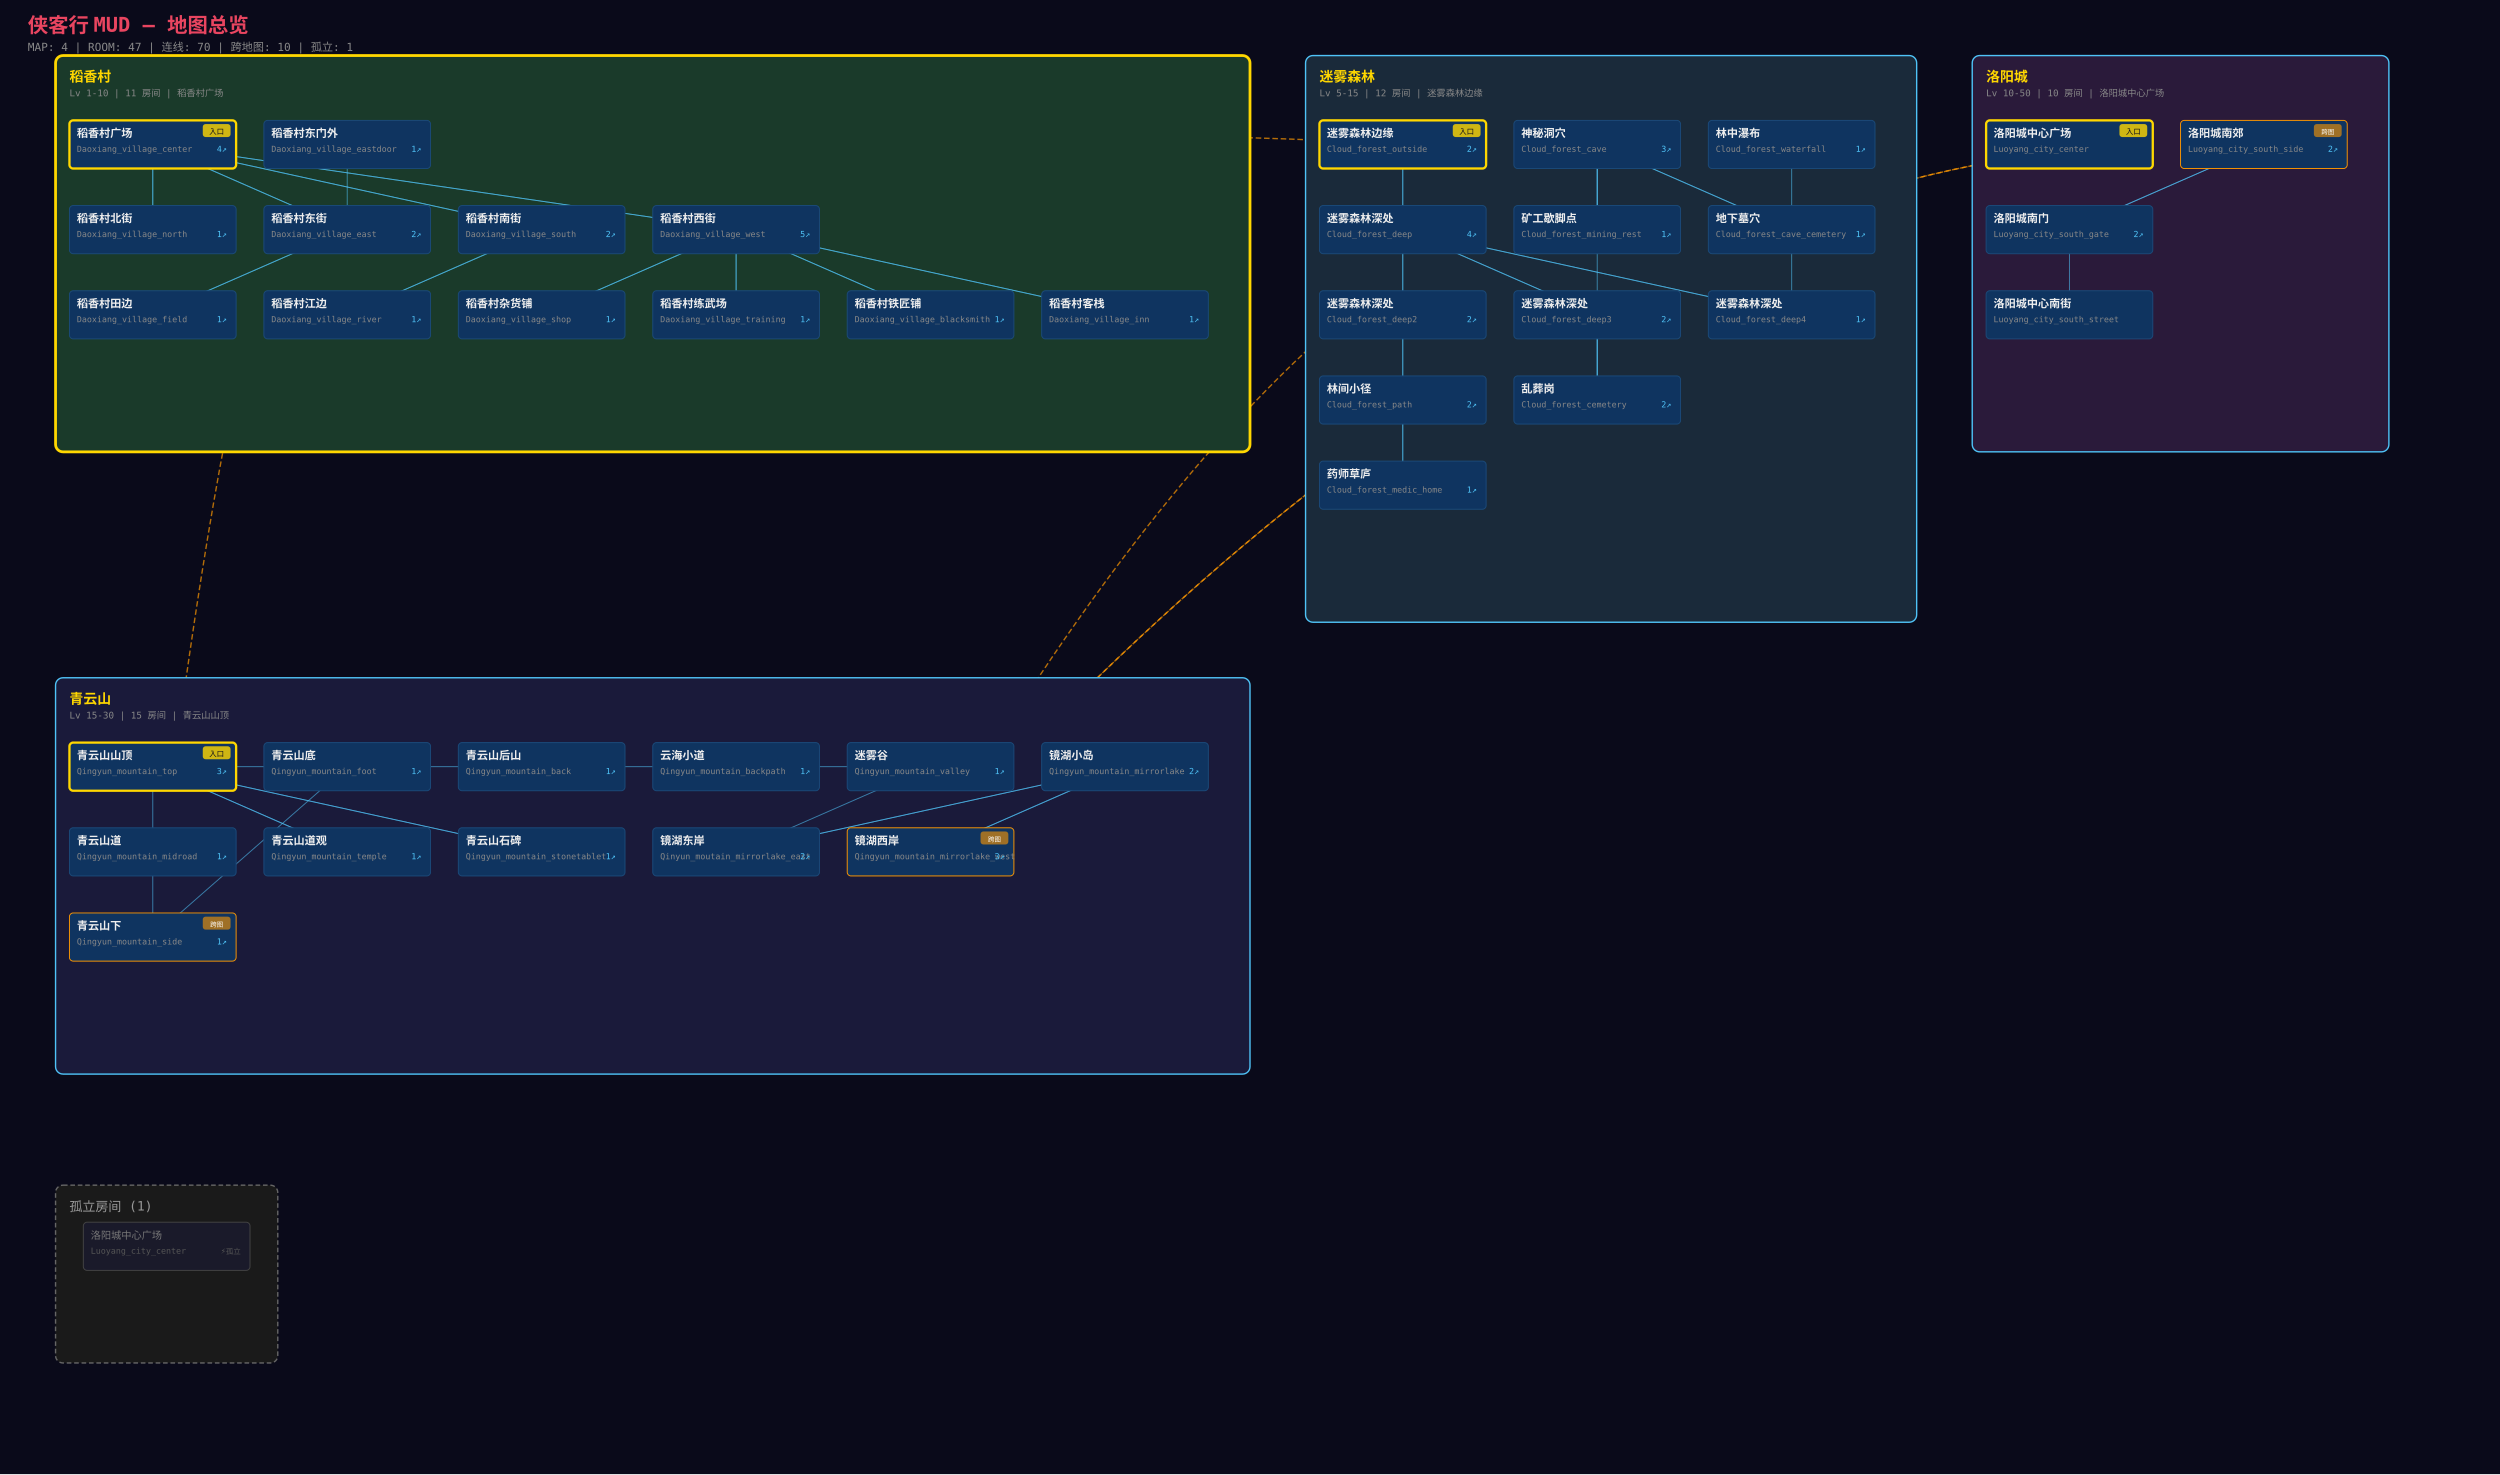
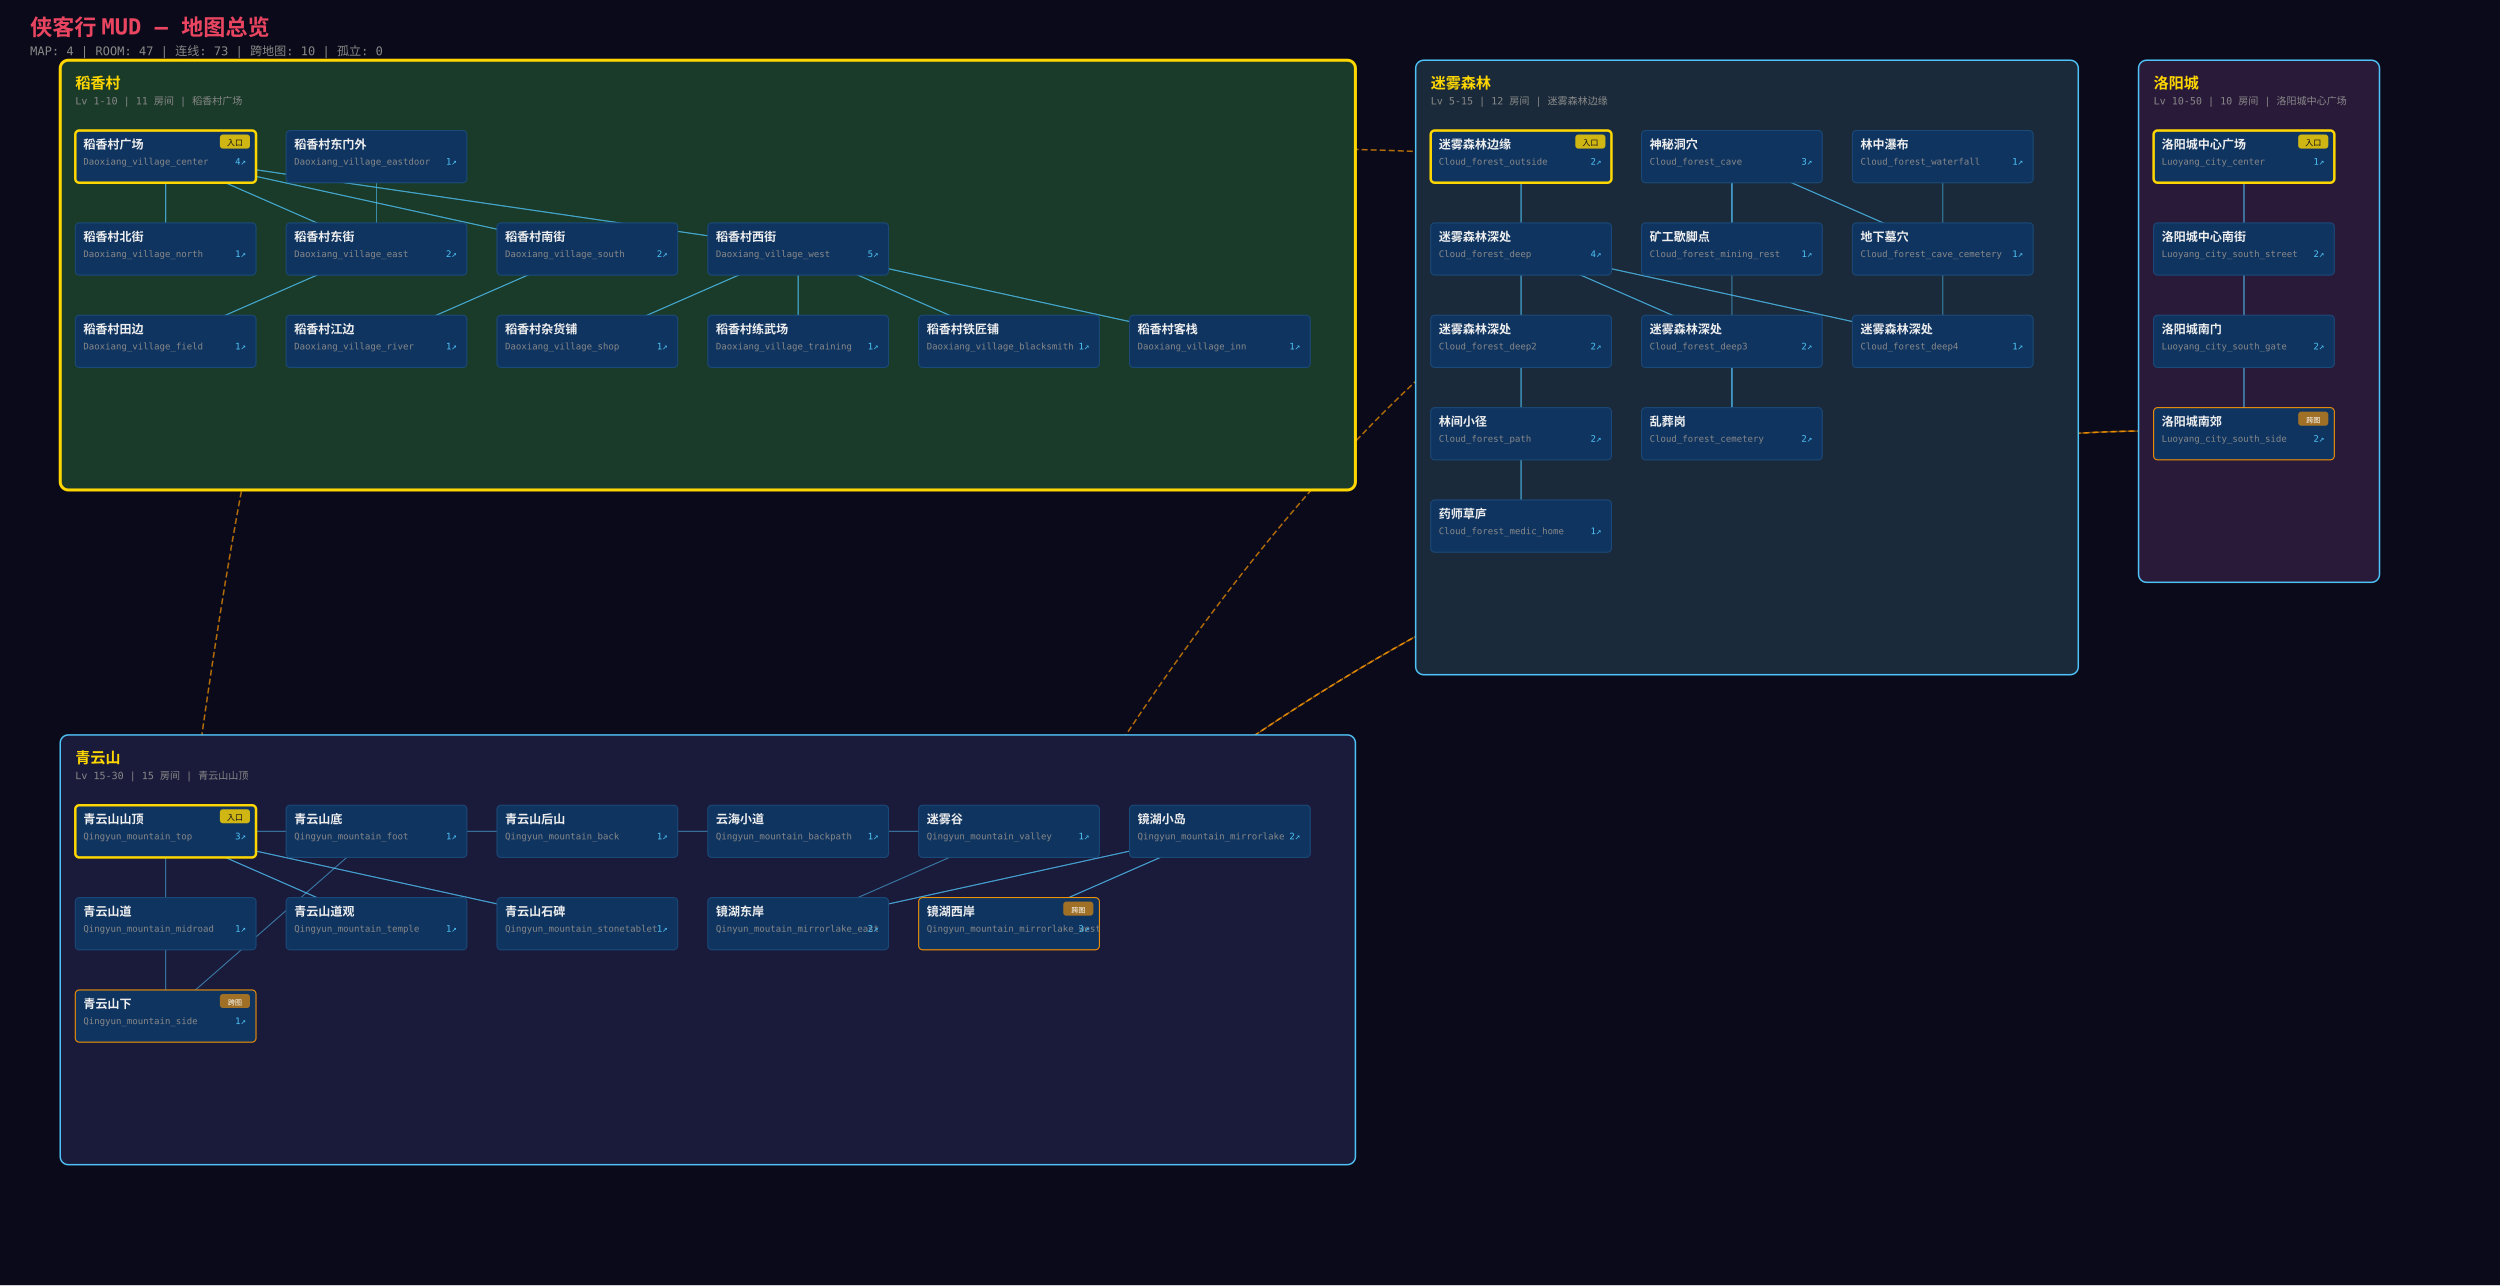
- <svg xmlns="http://www.w3.org/2000/svg" viewBox="0 0 2700 1592" width="2700" height="1592">
+ <svg xmlns="http://www.w3.org/2000/svg" viewBox="0 0 2490 1280" width="2490" height="1280">
  <defs>
    <marker id="arrow-green" markerWidth="8" markerHeight="6" refX="8" refY="3" orient="auto">
      <polygon points="0 0, 8 3, 0 6" fill="#4fc3f7" />
    </marker>
    <marker id="arrow-orange" markerWidth="8" markerHeight="6" refX="8" refY="3" orient="auto">
      <polygon points="0 0, 8 3, 0 6" fill="#ff9800" />
    </marker>
  </defs>
-   <rect width="2700" height="1592" fill="#0a0a1a" />
+   <rect width="2490" height="1280" fill="#0a0a1a" />
  <text x="30" y="35" font-size="22" font-weight="bold" fill="#e94560" font-family="monospace">侠客行 MUD — 地图总览</text>
-   <text x="30" y="55" font-size="12" fill="#888" font-family="monospace">MAP: 4 | ROOM: 47 | 连线: 70 | 跨地图: 10 | 孤立: 1</text>
+   <text x="30" y="55" font-size="12" fill="#888" font-family="monospace">MAP: 4 | ROOM: 47 | 连线: 73 | 跨地图: 10 | 孤立: 0</text>
  <path d="M1515,156 Q840,116 165,248" fill="none" stroke="#ff9800" stroke-width="1.5" stroke-dasharray="6,3" marker-end="url(#arrow-orange)" opacity="0.7" />
  <path d="M165,1012 Q270,116 375,156" fill="none" stroke="#ff9800" stroke-width="1.5" stroke-dasharray="6,3" marker-end="url(#arrow-orange)" opacity="0.7" />
  <path d="M1005,920 Q1470,116 1935,156" fill="none" stroke="#ff9800" stroke-width="1.5" stroke-dasharray="6,3" marker-end="url(#arrow-orange)" opacity="0.7" />
-   <path d="M1005,920 Q1725,116 2445,156" fill="none" stroke="#ff9800" stroke-width="1.5" stroke-dasharray="6,3" marker-end="url(#arrow-orange)" opacity="0.7" />
-   <path d="M2445,156 Q1725,116 1005,920" fill="none" stroke="#ff9800" stroke-width="1.5" stroke-dasharray="6,3" marker-end="url(#arrow-orange)" opacity="0.7" />
+   <path d="M1005,920 Q1620,392 2235,432" fill="none" stroke="#ff9800" stroke-width="1.5" stroke-dasharray="6,3" marker-end="url(#arrow-orange)" opacity="0.7" />
+   <path d="M2235,432 Q1620,392 1005,920" fill="none" stroke="#ff9800" stroke-width="1.5" stroke-dasharray="6,3" marker-end="url(#arrow-orange)" opacity="0.7" />
  <rect x="60" y="60" width="1290" height="428" rx="8" fill="#1a3a2a" stroke="#ffd700" stroke-width="3" />
  <text x="75" y="88" font-size="15" font-weight="bold" fill="#ffd700" font-family="monospace">稻香村</text>
  <text x="75" y="104" font-size="10" fill="#888" font-family="monospace">Lv 1-10 | 11 房间 | 稻香村广场</text>
  <line x1="165" y1="156" x2="165" y2="248" stroke="#4fc3f7" stroke-width="1" marker-end="url(#arrow-green)" opacity="0.6" />
  <line x1="165" y1="156" x2="375" y2="248" stroke="#4fc3f7" stroke-width="1" marker-end="url(#arrow-green)" opacity="0.6" />
  <line x1="165" y1="156" x2="585" y2="248" stroke="#4fc3f7" stroke-width="1" marker-end="url(#arrow-green)" opacity="0.6" />
  <line x1="165" y1="156" x2="795" y2="248" stroke="#4fc3f7" stroke-width="1" marker-end="url(#arrow-green)" opacity="0.6" />
  <line x1="165" y1="248" x2="165" y2="156" stroke="#4fc3f7" stroke-width="1" marker-end="url(#arrow-green)" opacity="0.6" />
  <line x1="375" y1="248" x2="165" y2="340" stroke="#4fc3f7" stroke-width="1" marker-end="url(#arrow-green)" opacity="0.6" />
  <line x1="375" y1="248" x2="165" y2="156" stroke="#4fc3f7" stroke-width="1" marker-end="url(#arrow-green)" opacity="0.6" />
  <line x1="585" y1="248" x2="165" y2="156" stroke="#4fc3f7" stroke-width="1" marker-end="url(#arrow-green)" opacity="0.6" />
  <line x1="585" y1="248" x2="375" y2="340" stroke="#4fc3f7" stroke-width="1" marker-end="url(#arrow-green)" opacity="0.6" />
  <line x1="795" y1="248" x2="585" y2="340" stroke="#4fc3f7" stroke-width="1" marker-end="url(#arrow-green)" opacity="0.6" />
  <line x1="795" y1="248" x2="165" y2="156" stroke="#4fc3f7" stroke-width="1" marker-end="url(#arrow-green)" opacity="0.6" />
  <line x1="795" y1="248" x2="795" y2="340" stroke="#4fc3f7" stroke-width="1" marker-end="url(#arrow-green)" opacity="0.6" />
  <line x1="795" y1="248" x2="1005" y2="340" stroke="#4fc3f7" stroke-width="1" marker-end="url(#arrow-green)" opacity="0.6" />
  <line x1="795" y1="248" x2="1215" y2="340" stroke="#4fc3f7" stroke-width="1" marker-end="url(#arrow-green)" opacity="0.6" />
  <line x1="1215" y1="340" x2="795" y2="248" stroke="#4fc3f7" stroke-width="1" marker-end="url(#arrow-green)" opacity="0.6" />
  <line x1="1005" y1="340" x2="795" y2="248" stroke="#4fc3f7" stroke-width="1" marker-end="url(#arrow-green)" opacity="0.6" />
  <line x1="585" y1="340" x2="795" y2="248" stroke="#4fc3f7" stroke-width="1" marker-end="url(#arrow-green)" opacity="0.6" />
  <line x1="795" y1="340" x2="795" y2="248" stroke="#4fc3f7" stroke-width="1" marker-end="url(#arrow-green)" opacity="0.6" />
  <line x1="375" y1="340" x2="585" y2="248" stroke="#4fc3f7" stroke-width="1" marker-end="url(#arrow-green)" opacity="0.6" />
  <line x1="165" y1="340" x2="375" y2="248" stroke="#4fc3f7" stroke-width="1" marker-end="url(#arrow-green)" opacity="0.6" />
  <line x1="375" y1="156" x2="375" y2="248" stroke="#4fc3f7" stroke-width="1" marker-end="url(#arrow-green)" opacity="0.6" />
  <rect x="75" y="130" width="180" height="52" rx="4" fill="#0f3460" stroke="#ffd700" stroke-width="2.5" />
  <text x="83" y="148" font-size="12" fill="#eee" font-family="monospace" font-weight="bold">稻香村广场</text>
  <text x="83" y="164" font-size="9" fill="#888" font-family="monospace">Daoxiang_village_center</text>
  <text x="245" y="164" font-size="9" fill="#4fc3f7" font-family="monospace" text-anchor="end">4↗</text>
  <rect x="219" y="134" width="30" height="14" rx="3" fill="#ffd700" opacity="0.8" />
  <text x="234" y="145" font-size="8" fill="#0a0a1a" font-family="monospace" text-anchor="middle">入口</text>
  <rect x="285" y="130" width="180" height="52" rx="4" fill="#0f3460" stroke="#1a4a7a" stroke-width="1" />
  <text x="293" y="148" font-size="12" fill="#eee" font-family="monospace" font-weight="bold">稻香村东门外</text>
  <text x="293" y="164" font-size="9" fill="#888" font-family="monospace">Daoxiang_village_eastdoor</text>
  <text x="455" y="164" font-size="9" fill="#4fc3f7" font-family="monospace" text-anchor="end">1↗</text>
  <rect x="75" y="222" width="180" height="52" rx="4" fill="#0f3460" stroke="#1a4a7a" stroke-width="1" />
  <text x="83" y="240" font-size="12" fill="#eee" font-family="monospace" font-weight="bold">稻香村北街</text>
  <text x="83" y="256" font-size="9" fill="#888" font-family="monospace">Daoxiang_village_north</text>
  <text x="245" y="256" font-size="9" fill="#4fc3f7" font-family="monospace" text-anchor="end">1↗</text>
  <rect x="285" y="222" width="180" height="52" rx="4" fill="#0f3460" stroke="#1a4a7a" stroke-width="1" />
  <text x="293" y="240" font-size="12" fill="#eee" font-family="monospace" font-weight="bold">稻香村东街</text>
  <text x="293" y="256" font-size="9" fill="#888" font-family="monospace">Daoxiang_village_east</text>
  <text x="455" y="256" font-size="9" fill="#4fc3f7" font-family="monospace" text-anchor="end">2↗</text>
  <rect x="495" y="222" width="180" height="52" rx="4" fill="#0f3460" stroke="#1a4a7a" stroke-width="1" />
  <text x="503" y="240" font-size="12" fill="#eee" font-family="monospace" font-weight="bold">稻香村南街</text>
  <text x="503" y="256" font-size="9" fill="#888" font-family="monospace">Daoxiang_village_south</text>
  <text x="665" y="256" font-size="9" fill="#4fc3f7" font-family="monospace" text-anchor="end">2↗</text>
  <rect x="705" y="222" width="180" height="52" rx="4" fill="#0f3460" stroke="#1a4a7a" stroke-width="1" />
  <text x="713" y="240" font-size="12" fill="#eee" font-family="monospace" font-weight="bold">稻香村西街</text>
  <text x="713" y="256" font-size="9" fill="#888" font-family="monospace">Daoxiang_village_west</text>
  <text x="875" y="256" font-size="9" fill="#4fc3f7" font-family="monospace" text-anchor="end">5↗</text>
  <rect x="75" y="314" width="180" height="52" rx="4" fill="#0f3460" stroke="#1a4a7a" stroke-width="1" />
  <text x="83" y="332" font-size="12" fill="#eee" font-family="monospace" font-weight="bold">稻香村田边</text>
  <text x="83" y="348" font-size="9" fill="#888" font-family="monospace">Daoxiang_village_field</text>
  <text x="245" y="348" font-size="9" fill="#4fc3f7" font-family="monospace" text-anchor="end">1↗</text>
  <rect x="285" y="314" width="180" height="52" rx="4" fill="#0f3460" stroke="#1a4a7a" stroke-width="1" />
  <text x="293" y="332" font-size="12" fill="#eee" font-family="monospace" font-weight="bold">稻香村江边</text>
  <text x="293" y="348" font-size="9" fill="#888" font-family="monospace">Daoxiang_village_river</text>
  <text x="455" y="348" font-size="9" fill="#4fc3f7" font-family="monospace" text-anchor="end">1↗</text>
  <rect x="495" y="314" width="180" height="52" rx="4" fill="#0f3460" stroke="#1a4a7a" stroke-width="1" />
  <text x="503" y="332" font-size="12" fill="#eee" font-family="monospace" font-weight="bold">稻香村杂货铺</text>
  <text x="503" y="348" font-size="9" fill="#888" font-family="monospace">Daoxiang_village_shop</text>
  <text x="665" y="348" font-size="9" fill="#4fc3f7" font-family="monospace" text-anchor="end">1↗</text>
  <rect x="705" y="314" width="180" height="52" rx="4" fill="#0f3460" stroke="#1a4a7a" stroke-width="1" />
  <text x="713" y="332" font-size="12" fill="#eee" font-family="monospace" font-weight="bold">稻香村练武场</text>
  <text x="713" y="348" font-size="9" fill="#888" font-family="monospace">Daoxiang_village_training</text>
  <text x="875" y="348" font-size="9" fill="#4fc3f7" font-family="monospace" text-anchor="end">1↗</text>
  <rect x="915" y="314" width="180" height="52" rx="4" fill="#0f3460" stroke="#1a4a7a" stroke-width="1" />
  <text x="923" y="332" font-size="12" fill="#eee" font-family="monospace" font-weight="bold">稻香村铁匠铺</text>
  <text x="923" y="348" font-size="9" fill="#888" font-family="monospace">Daoxiang_village_blacksmith</text>
  <text x="1085" y="348" font-size="9" fill="#4fc3f7" font-family="monospace" text-anchor="end">1↗</text>
  <rect x="1125" y="314" width="180" height="52" rx="4" fill="#0f3460" stroke="#1a4a7a" stroke-width="1" />
  <text x="1133" y="332" font-size="12" fill="#eee" font-family="monospace" font-weight="bold">稻香村客栈</text>
  <text x="1133" y="348" font-size="9" fill="#888" font-family="monospace">Daoxiang_village_inn</text>
  <text x="1295" y="348" font-size="9" fill="#4fc3f7" font-family="monospace" text-anchor="end">1↗</text>
  <rect x="1410" y="60" width="660" height="612" rx="8" fill="#1a2a3a" stroke="#4fc3f7" stroke-width="1.5" />
  <text x="1425" y="88" font-size="15" font-weight="bold" fill="#ffd700" font-family="monospace">迷雾森林</text>
  <text x="1425" y="104" font-size="10" fill="#888" font-family="monospace">Lv 5-15 | 12 房间 | 迷雾森林边缘</text>
  <line x1="1515" y1="156" x2="1515" y2="248" stroke="#4fc3f7" stroke-width="1" marker-end="url(#arrow-green)" opacity="0.6" />
  <line x1="1515" y1="248" x2="1515" y2="156" stroke="#4fc3f7" stroke-width="1" marker-end="url(#arrow-green)" opacity="0.6" />
  <line x1="1515" y1="248" x2="1515" y2="340" stroke="#4fc3f7" stroke-width="1" marker-end="url(#arrow-green)" opacity="0.6" />
  <line x1="1515" y1="248" x2="1725" y2="340" stroke="#4fc3f7" stroke-width="1" marker-end="url(#arrow-green)" opacity="0.6" />
  <line x1="1515" y1="248" x2="1935" y2="340" stroke="#4fc3f7" stroke-width="1" marker-end="url(#arrow-green)" opacity="0.6" />
  <line x1="1515" y1="340" x2="1515" y2="248" stroke="#4fc3f7" stroke-width="1" marker-end="url(#arrow-green)" opacity="0.6" />
  <line x1="1515" y1="340" x2="1515" y2="432" stroke="#4fc3f7" stroke-width="1" marker-end="url(#arrow-green)" opacity="0.6" />
  <line x1="1515" y1="432" x2="1515" y2="340" stroke="#4fc3f7" stroke-width="1" marker-end="url(#arrow-green)" opacity="0.6" />
  <line x1="1515" y1="432" x2="1515" y2="524" stroke="#4fc3f7" stroke-width="1" marker-end="url(#arrow-green)" opacity="0.6" />
  <line x1="1515" y1="524" x2="1515" y2="432" stroke="#4fc3f7" stroke-width="1" marker-end="url(#arrow-green)" opacity="0.6" />
  <line x1="1725" y1="340" x2="1515" y2="248" stroke="#4fc3f7" stroke-width="1" marker-end="url(#arrow-green)" opacity="0.6" />
  <line x1="1725" y1="340" x2="1725" y2="432" stroke="#4fc3f7" stroke-width="1" marker-end="url(#arrow-green)" opacity="0.6" />
  <line x1="1725" y1="432" x2="1725" y2="340" stroke="#4fc3f7" stroke-width="1" marker-end="url(#arrow-green)" opacity="0.6" />
  <line x1="1725" y1="432" x2="1725" y2="432" stroke="#4fc3f7" stroke-width="1" marker-end="url(#arrow-green)" opacity="0.6" />
  <line x1="1725" y1="156" x2="1725" y2="432" stroke="#4fc3f7" stroke-width="1" marker-end="url(#arrow-green)" opacity="0.6" />
  <line x1="1725" y1="156" x2="1725" y2="248" stroke="#4fc3f7" stroke-width="1" marker-end="url(#arrow-green)" opacity="0.6" />
  <line x1="1725" y1="156" x2="1935" y2="248" stroke="#4fc3f7" stroke-width="1" marker-end="url(#arrow-green)" opacity="0.6" />
  <line x1="1725" y1="248" x2="1725" y2="156" stroke="#4fc3f7" stroke-width="1" marker-end="url(#arrow-green)" opacity="0.6" />
  <line x1="1935" y1="248" x2="1725" y2="156" stroke="#4fc3f7" stroke-width="1" marker-end="url(#arrow-green)" opacity="0.6" />
  <line x1="1935" y1="340" x2="1515" y2="248" stroke="#4fc3f7" stroke-width="1" marker-end="url(#arrow-green)" opacity="0.6" />
  <line x1="1935" y1="156" x2="1935" y2="340" stroke="#4fc3f7" stroke-width="1" marker-end="url(#arrow-green)" opacity="0.6" />
  <rect x="1425" y="130" width="180" height="52" rx="4" fill="#0f3460" stroke="#ffd700" stroke-width="2.5" />
  <text x="1433" y="148" font-size="12" fill="#eee" font-family="monospace" font-weight="bold">迷雾森林边缘</text>
  <text x="1433" y="164" font-size="9" fill="#888" font-family="monospace">Cloud_forest_outside</text>
  <text x="1595" y="164" font-size="9" fill="#4fc3f7" font-family="monospace" text-anchor="end">2↗</text>
  <rect x="1569" y="134" width="30" height="14" rx="3" fill="#ffd700" opacity="0.8" />
  <text x="1584" y="145" font-size="8" fill="#0a0a1a" font-family="monospace" text-anchor="middle">入口</text>
  <rect x="1635" y="130" width="180" height="52" rx="4" fill="#0f3460" stroke="#1a4a7a" stroke-width="1" />
  <text x="1643" y="148" font-size="12" fill="#eee" font-family="monospace" font-weight="bold">神秘洞穴</text>
  <text x="1643" y="164" font-size="9" fill="#888" font-family="monospace">Cloud_forest_cave</text>
  <text x="1805" y="164" font-size="9" fill="#4fc3f7" font-family="monospace" text-anchor="end">3↗</text>
  <rect x="1845" y="130" width="180" height="52" rx="4" fill="#0f3460" stroke="#1a4a7a" stroke-width="1" />
  <text x="1853" y="148" font-size="12" fill="#eee" font-family="monospace" font-weight="bold">林中瀑布</text>
  <text x="1853" y="164" font-size="9" fill="#888" font-family="monospace">Cloud_forest_waterfall</text>
  <text x="2015" y="164" font-size="9" fill="#4fc3f7" font-family="monospace" text-anchor="end">1↗</text>
  <rect x="1425" y="222" width="180" height="52" rx="4" fill="#0f3460" stroke="#1a4a7a" stroke-width="1" />
  <text x="1433" y="240" font-size="12" fill="#eee" font-family="monospace" font-weight="bold">迷雾森林深处</text>
  <text x="1433" y="256" font-size="9" fill="#888" font-family="monospace">Cloud_forest_deep</text>
  <text x="1595" y="256" font-size="9" fill="#4fc3f7" font-family="monospace" text-anchor="end">4↗</text>
  <rect x="1635" y="222" width="180" height="52" rx="4" fill="#0f3460" stroke="#1a4a7a" stroke-width="1" />
  <text x="1643" y="240" font-size="12" fill="#eee" font-family="monospace" font-weight="bold">矿工歇脚点</text>
  <text x="1643" y="256" font-size="9" fill="#888" font-family="monospace">Cloud_forest_mining_rest</text>
  <text x="1805" y="256" font-size="9" fill="#4fc3f7" font-family="monospace" text-anchor="end">1↗</text>
  <rect x="1845" y="222" width="180" height="52" rx="4" fill="#0f3460" stroke="#1a4a7a" stroke-width="1" />
  <text x="1853" y="240" font-size="12" fill="#eee" font-family="monospace" font-weight="bold">地下墓穴</text>
  <text x="1853" y="256" font-size="9" fill="#888" font-family="monospace">Cloud_forest_cave_cemetery</text>
  <text x="2015" y="256" font-size="9" fill="#4fc3f7" font-family="monospace" text-anchor="end">1↗</text>
  <rect x="1425" y="314" width="180" height="52" rx="4" fill="#0f3460" stroke="#1a4a7a" stroke-width="1" />
  <text x="1433" y="332" font-size="12" fill="#eee" font-family="monospace" font-weight="bold">迷雾森林深处</text>
  <text x="1433" y="348" font-size="9" fill="#888" font-family="monospace">Cloud_forest_deep2</text>
  <text x="1595" y="348" font-size="9" fill="#4fc3f7" font-family="monospace" text-anchor="end">2↗</text>
  <rect x="1635" y="314" width="180" height="52" rx="4" fill="#0f3460" stroke="#1a4a7a" stroke-width="1" />
  <text x="1643" y="332" font-size="12" fill="#eee" font-family="monospace" font-weight="bold">迷雾森林深处</text>
  <text x="1643" y="348" font-size="9" fill="#888" font-family="monospace">Cloud_forest_deep3</text>
  <text x="1805" y="348" font-size="9" fill="#4fc3f7" font-family="monospace" text-anchor="end">2↗</text>
  <rect x="1845" y="314" width="180" height="52" rx="4" fill="#0f3460" stroke="#1a4a7a" stroke-width="1" />
  <text x="1853" y="332" font-size="12" fill="#eee" font-family="monospace" font-weight="bold">迷雾森林深处</text>
  <text x="1853" y="348" font-size="9" fill="#888" font-family="monospace">Cloud_forest_deep4</text>
  <text x="2015" y="348" font-size="9" fill="#4fc3f7" font-family="monospace" text-anchor="end">1↗</text>
  <rect x="1425" y="406" width="180" height="52" rx="4" fill="#0f3460" stroke="#1a4a7a" stroke-width="1" />
  <text x="1433" y="424" font-size="12" fill="#eee" font-family="monospace" font-weight="bold">林间小径</text>
  <text x="1433" y="440" font-size="9" fill="#888" font-family="monospace">Cloud_forest_path</text>
  <text x="1595" y="440" font-size="9" fill="#4fc3f7" font-family="monospace" text-anchor="end">2↗</text>
  <rect x="1635" y="406" width="180" height="52" rx="4" fill="#0f3460" stroke="#1a4a7a" stroke-width="1" />
  <text x="1643" y="424" font-size="12" fill="#eee" font-family="monospace" font-weight="bold">乱葬岗</text>
  <text x="1643" y="440" font-size="9" fill="#888" font-family="monospace">Cloud_forest_cemetery</text>
  <text x="1805" y="440" font-size="9" fill="#4fc3f7" font-family="monospace" text-anchor="end">2↗</text>
  <rect x="1425" y="498" width="180" height="52" rx="4" fill="#0f3460" stroke="#1a4a7a" stroke-width="1" />
  <text x="1433" y="516" font-size="12" fill="#eee" font-family="monospace" font-weight="bold">药师草庐</text>
  <text x="1433" y="532" font-size="9" fill="#888" font-family="monospace">Cloud_forest_medic_home</text>
  <text x="1595" y="532" font-size="9" fill="#4fc3f7" font-family="monospace" text-anchor="end">1↗</text>
-   <rect x="2130" y="60" width="450" height="428" rx="8" fill="#2a1a3a" stroke="#4fc3f7" stroke-width="1.5" />
+   <rect x="2130" y="60" width="240" height="520" rx="8" fill="#2a1a3a" stroke="#4fc3f7" stroke-width="1.5" />
  <text x="2145" y="88" font-size="15" font-weight="bold" fill="#ffd700" font-family="monospace">洛阳城</text>
  <text x="2145" y="104" font-size="10" fill="#888" font-family="monospace">Lv 10-50 | 10 房间 | 洛阳城中心广场</text>
-   <line x1="2445" y1="156" x2="2235" y2="248" stroke="#4fc3f7" stroke-width="1" marker-end="url(#arrow-green)" opacity="0.6" />
+   <line x1="2235" y1="432" x2="2235" y2="340" stroke="#4fc3f7" stroke-width="1" marker-end="url(#arrow-green)" opacity="0.6" />
+   <line x1="2235" y1="156" x2="2235" y2="248" stroke="#4fc3f7" stroke-width="1" marker-end="url(#arrow-green)" opacity="0.6" />
+   <line x1="2235" y1="248" x2="2235" y2="156" stroke="#4fc3f7" stroke-width="1" marker-end="url(#arrow-green)" opacity="0.6" />
  <line x1="2235" y1="248" x2="2235" y2="340" stroke="#4fc3f7" stroke-width="1" marker-end="url(#arrow-green)" opacity="0.6" />
-   <line x1="2235" y1="248" x2="2445" y2="156" stroke="#4fc3f7" stroke-width="1" marker-end="url(#arrow-green)" opacity="0.6" />
+   <line x1="2235" y1="340" x2="2235" y2="248" stroke="#4fc3f7" stroke-width="1" marker-end="url(#arrow-green)" opacity="0.6" />
+   <line x1="2235" y1="340" x2="2235" y2="432" stroke="#4fc3f7" stroke-width="1" marker-end="url(#arrow-green)" opacity="0.6" />
  <rect x="2145" y="130" width="180" height="52" rx="4" fill="#0f3460" stroke="#ffd700" stroke-width="2.5" />
  <text x="2153" y="148" font-size="12" fill="#eee" font-family="monospace" font-weight="bold">洛阳城中心广场</text>
  <text x="2153" y="164" font-size="9" fill="#888" font-family="monospace">Luoyang_city_center</text>
+   <text x="2315" y="164" font-size="9" fill="#4fc3f7" font-family="monospace" text-anchor="end">1↗</text>
  <rect x="2289" y="134" width="30" height="14" rx="3" fill="#ffd700" opacity="0.8" />
  <text x="2304" y="145" font-size="8" fill="#0a0a1a" font-family="monospace" text-anchor="middle">入口</text>
-   <rect x="2355" y="130" width="180" height="52" rx="4" fill="#0f3460" stroke="#ff9800" stroke-width="1" />
-   <text x="2363" y="148" font-size="12" fill="#eee" font-family="monospace" font-weight="bold">洛阳城南郊</text>
-   <text x="2363" y="164" font-size="9" fill="#888" font-family="monospace">Luoyang_city_south_side</text>
-   <text x="2525" y="164" font-size="9" fill="#4fc3f7" font-family="monospace" text-anchor="end">2↗</text>
-   <rect x="2499" y="134" width="30" height="14" rx="3" fill="#ff9800" opacity="0.6" />
-   <text x="2514" y="145" font-size="7" fill="#fff" font-family="monospace" text-anchor="middle">跨图</text>
  <rect x="2145" y="222" width="180" height="52" rx="4" fill="#0f3460" stroke="#1a4a7a" stroke-width="1" />
-   <text x="2153" y="240" font-size="12" fill="#eee" font-family="monospace" font-weight="bold">洛阳城南门</text>
-   <text x="2153" y="256" font-size="9" fill="#888" font-family="monospace">Luoyang_city_south_gate</text>
+   <text x="2153" y="240" font-size="12" fill="#eee" font-family="monospace" font-weight="bold">洛阳城中心南街</text>
+   <text x="2153" y="256" font-size="9" fill="#888" font-family="monospace">Luoyang_city_south_street</text>
  <text x="2315" y="256" font-size="9" fill="#4fc3f7" font-family="monospace" text-anchor="end">2↗</text>
  <rect x="2145" y="314" width="180" height="52" rx="4" fill="#0f3460" stroke="#1a4a7a" stroke-width="1" />
-   <text x="2153" y="332" font-size="12" fill="#eee" font-family="monospace" font-weight="bold">洛阳城中心南街</text>
-   <text x="2153" y="348" font-size="9" fill="#888" font-family="monospace">Luoyang_city_south_street</text>
+   <text x="2153" y="332" font-size="12" fill="#eee" font-family="monospace" font-weight="bold">洛阳城南门</text>
+   <text x="2153" y="348" font-size="9" fill="#888" font-family="monospace">Luoyang_city_south_gate</text>
+   <text x="2315" y="348" font-size="9" fill="#4fc3f7" font-family="monospace" text-anchor="end">2↗</text>
+   <rect x="2145" y="406" width="180" height="52" rx="4" fill="#0f3460" stroke="#ff9800" stroke-width="1" />
+   <text x="2153" y="424" font-size="12" fill="#eee" font-family="monospace" font-weight="bold">洛阳城南郊</text>
+   <text x="2153" y="440" font-size="9" fill="#888" font-family="monospace">Luoyang_city_south_side</text>
+   <text x="2315" y="440" font-size="9" fill="#4fc3f7" font-family="monospace" text-anchor="end">2↗</text>
+   <rect x="2289" y="410" width="30" height="14" rx="3" fill="#ff9800" opacity="0.6" />
+   <text x="2304" y="421" font-size="7" fill="#fff" font-family="monospace" text-anchor="middle">跨图</text>
  <rect x="60" y="732" width="1290" height="428" rx="8" fill="#1a1a3a" stroke="#4fc3f7" stroke-width="1.5" />
  <text x="75" y="760" font-size="15" font-weight="bold" fill="#ffd700" font-family="monospace">青云山</text>
  <text x="75" y="776" font-size="10" fill="#888" font-family="monospace">Lv 15-30 | 15 房间 | 青云山山顶</text>
  <line x1="165" y1="920" x2="165" y2="1012" stroke="#4fc3f7" stroke-width="1" marker-end="url(#arrow-green)" opacity="0.6" />
  <line x1="165" y1="828" x2="165" y2="920" stroke="#4fc3f7" stroke-width="1" marker-end="url(#arrow-green)" opacity="0.6" />
  <line x1="165" y1="828" x2="375" y2="920" stroke="#4fc3f7" stroke-width="1" marker-end="url(#arrow-green)" opacity="0.6" />
  <line x1="165" y1="828" x2="585" y2="920" stroke="#4fc3f7" stroke-width="1" marker-end="url(#arrow-green)" opacity="0.6" />
  <line x1="375" y1="920" x2="165" y2="828" stroke="#4fc3f7" stroke-width="1" marker-end="url(#arrow-green)" opacity="0.6" />
  <line x1="585" y1="920" x2="165" y2="828" stroke="#4fc3f7" stroke-width="1" marker-end="url(#arrow-green)" opacity="0.6" />
  <line x1="375" y1="828" x2="165" y2="1012" stroke="#4fc3f7" stroke-width="1" marker-end="url(#arrow-green)" opacity="0.6" />
  <line x1="585" y1="828" x2="165" y2="828" stroke="#4fc3f7" stroke-width="1" marker-end="url(#arrow-green)" opacity="0.6" />
  <line x1="795" y1="828" x2="585" y2="828" stroke="#4fc3f7" stroke-width="1" marker-end="url(#arrow-green)" opacity="0.6" />
  <line x1="1005" y1="828" x2="795" y2="828" stroke="#4fc3f7" stroke-width="1" marker-end="url(#arrow-green)" opacity="0.6" />
  <line x1="1215" y1="828" x2="795" y2="920" stroke="#4fc3f7" stroke-width="1" marker-end="url(#arrow-green)" opacity="0.6" />
  <line x1="1215" y1="828" x2="1005" y2="920" stroke="#4fc3f7" stroke-width="1" marker-end="url(#arrow-green)" opacity="0.6" />
  <line x1="795" y1="920" x2="1215" y2="828" stroke="#4fc3f7" stroke-width="1" marker-end="url(#arrow-green)" opacity="0.6" />
  <line x1="795" y1="920" x2="1005" y2="828" stroke="#4fc3f7" stroke-width="1" marker-end="url(#arrow-green)" opacity="0.6" />
  <line x1="1005" y1="920" x2="1215" y2="828" stroke="#4fc3f7" stroke-width="1" marker-end="url(#arrow-green)" opacity="0.6" />
  <rect x="75" y="802" width="180" height="52" rx="4" fill="#0f3460" stroke="#ffd700" stroke-width="2.5" />
  <text x="83" y="820" font-size="12" fill="#eee" font-family="monospace" font-weight="bold">青云山山顶</text>
  <text x="83" y="836" font-size="9" fill="#888" font-family="monospace">Qingyun_mountain_top</text>
  <text x="245" y="836" font-size="9" fill="#4fc3f7" font-family="monospace" text-anchor="end">3↗</text>
  <rect x="219" y="806" width="30" height="14" rx="3" fill="#ffd700" opacity="0.8" />
  <text x="234" y="817" font-size="8" fill="#0a0a1a" font-family="monospace" text-anchor="middle">入口</text>
  <rect x="285" y="802" width="180" height="52" rx="4" fill="#0f3460" stroke="#1a4a7a" stroke-width="1" />
  <text x="293" y="820" font-size="12" fill="#eee" font-family="monospace" font-weight="bold">青云山底</text>
  <text x="293" y="836" font-size="9" fill="#888" font-family="monospace">Qingyun_mountain_foot</text>
  <text x="455" y="836" font-size="9" fill="#4fc3f7" font-family="monospace" text-anchor="end">1↗</text>
  <rect x="495" y="802" width="180" height="52" rx="4" fill="#0f3460" stroke="#1a4a7a" stroke-width="1" />
  <text x="503" y="820" font-size="12" fill="#eee" font-family="monospace" font-weight="bold">青云山后山</text>
  <text x="503" y="836" font-size="9" fill="#888" font-family="monospace">Qingyun_mountain_back</text>
  <text x="665" y="836" font-size="9" fill="#4fc3f7" font-family="monospace" text-anchor="end">1↗</text>
  <rect x="705" y="802" width="180" height="52" rx="4" fill="#0f3460" stroke="#1a4a7a" stroke-width="1" />
  <text x="713" y="820" font-size="12" fill="#eee" font-family="monospace" font-weight="bold">云海小道</text>
  <text x="713" y="836" font-size="9" fill="#888" font-family="monospace">Qingyun_mountain_backpath</text>
  <text x="875" y="836" font-size="9" fill="#4fc3f7" font-family="monospace" text-anchor="end">1↗</text>
  <rect x="915" y="802" width="180" height="52" rx="4" fill="#0f3460" stroke="#1a4a7a" stroke-width="1" />
  <text x="923" y="820" font-size="12" fill="#eee" font-family="monospace" font-weight="bold">迷雾谷</text>
  <text x="923" y="836" font-size="9" fill="#888" font-family="monospace">Qingyun_mountain_valley</text>
  <text x="1085" y="836" font-size="9" fill="#4fc3f7" font-family="monospace" text-anchor="end">1↗</text>
  <rect x="1125" y="802" width="180" height="52" rx="4" fill="#0f3460" stroke="#1a4a7a" stroke-width="1" />
  <text x="1133" y="820" font-size="12" fill="#eee" font-family="monospace" font-weight="bold">镜湖小岛</text>
  <text x="1133" y="836" font-size="9" fill="#888" font-family="monospace">Qingyun_mountain_mirrorlake</text>
  <text x="1295" y="836" font-size="9" fill="#4fc3f7" font-family="monospace" text-anchor="end">2↗</text>
  <rect x="75" y="894" width="180" height="52" rx="4" fill="#0f3460" stroke="#1a4a7a" stroke-width="1" />
  <text x="83" y="912" font-size="12" fill="#eee" font-family="monospace" font-weight="bold">青云山道</text>
  <text x="83" y="928" font-size="9" fill="#888" font-family="monospace">Qingyun_mountain_midroad</text>
  <text x="245" y="928" font-size="9" fill="#4fc3f7" font-family="monospace" text-anchor="end">1↗</text>
  <rect x="285" y="894" width="180" height="52" rx="4" fill="#0f3460" stroke="#1a4a7a" stroke-width="1" />
  <text x="293" y="912" font-size="12" fill="#eee" font-family="monospace" font-weight="bold">青云山道观</text>
  <text x="293" y="928" font-size="9" fill="#888" font-family="monospace">Qingyun_mountain_temple</text>
  <text x="455" y="928" font-size="9" fill="#4fc3f7" font-family="monospace" text-anchor="end">1↗</text>
  <rect x="495" y="894" width="180" height="52" rx="4" fill="#0f3460" stroke="#1a4a7a" stroke-width="1" />
  <text x="503" y="912" font-size="12" fill="#eee" font-family="monospace" font-weight="bold">青云山石碑</text>
  <text x="503" y="928" font-size="9" fill="#888" font-family="monospace">Qingyun_mountain_stonetablet</text>
  <text x="665" y="928" font-size="9" fill="#4fc3f7" font-family="monospace" text-anchor="end">1↗</text>
  <rect x="705" y="894" width="180" height="52" rx="4" fill="#0f3460" stroke="#1a4a7a" stroke-width="1" />
  <text x="713" y="912" font-size="12" fill="#eee" font-family="monospace" font-weight="bold">镜湖东岸</text>
  <text x="713" y="928" font-size="9" fill="#888" font-family="monospace">Qinyun_moutain_mirrorlake_east</text>
  <text x="875" y="928" font-size="9" fill="#4fc3f7" font-family="monospace" text-anchor="end">2↗</text>
  <rect x="915" y="894" width="180" height="52" rx="4" fill="#0f3460" stroke="#ff9800" stroke-width="1" />
  <text x="923" y="912" font-size="12" fill="#eee" font-family="monospace" font-weight="bold">镜湖西岸</text>
  <text x="923" y="928" font-size="9" fill="#888" font-family="monospace">Qingyun_mountain_mirrorlake_west</text>
  <text x="1085" y="928" font-size="9" fill="#4fc3f7" font-family="monospace" text-anchor="end">3↗</text>
  <rect x="1059" y="898" width="30" height="14" rx="3" fill="#ff9800" opacity="0.6" />
  <text x="1074" y="909" font-size="7" fill="#fff" font-family="monospace" text-anchor="middle">跨图</text>
  <rect x="75" y="986" width="180" height="52" rx="4" fill="#0f3460" stroke="#ff9800" stroke-width="1" />
  <text x="83" y="1004" font-size="12" fill="#eee" font-family="monospace" font-weight="bold">青云山下</text>
  <text x="83" y="1020" font-size="9" fill="#888" font-family="monospace">Qingyun_mountain_side</text>
  <text x="245" y="1020" font-size="9" fill="#4fc3f7" font-family="monospace" text-anchor="end">1↗</text>
  <rect x="219" y="990" width="30" height="14" rx="3" fill="#ff9800" opacity="0.6" />
  <text x="234" y="1001" font-size="7" fill="#fff" font-family="monospace" text-anchor="middle">跨图</text>
-   <rect x="60" y="1280" width="240" height="192" rx="8" fill="#1a1a1a" stroke="#666" stroke-width="1.5" stroke-dasharray="5,3" />
-   <text x="75" y="1308" font-size="14" fill="#999" font-family="monospace">孤立房间 (1)</text>
-   <rect x="90" y="1320" width="180" height="52" rx="4" fill="#1a1a2a" stroke="#444" stroke-width="1" />
-   <text x="98" y="1338" font-size="11" fill="#777" font-family="monospace">洛阳城中心广场</text>
-   <text x="98" y="1354" font-size="9" fill="#555" font-family="monospace">Luoyang_city_center</text>
-   <text x="260" y="1354" font-size="8" fill="#555" font-family="monospace" text-anchor="end">⚡孤立</text>
</svg>
